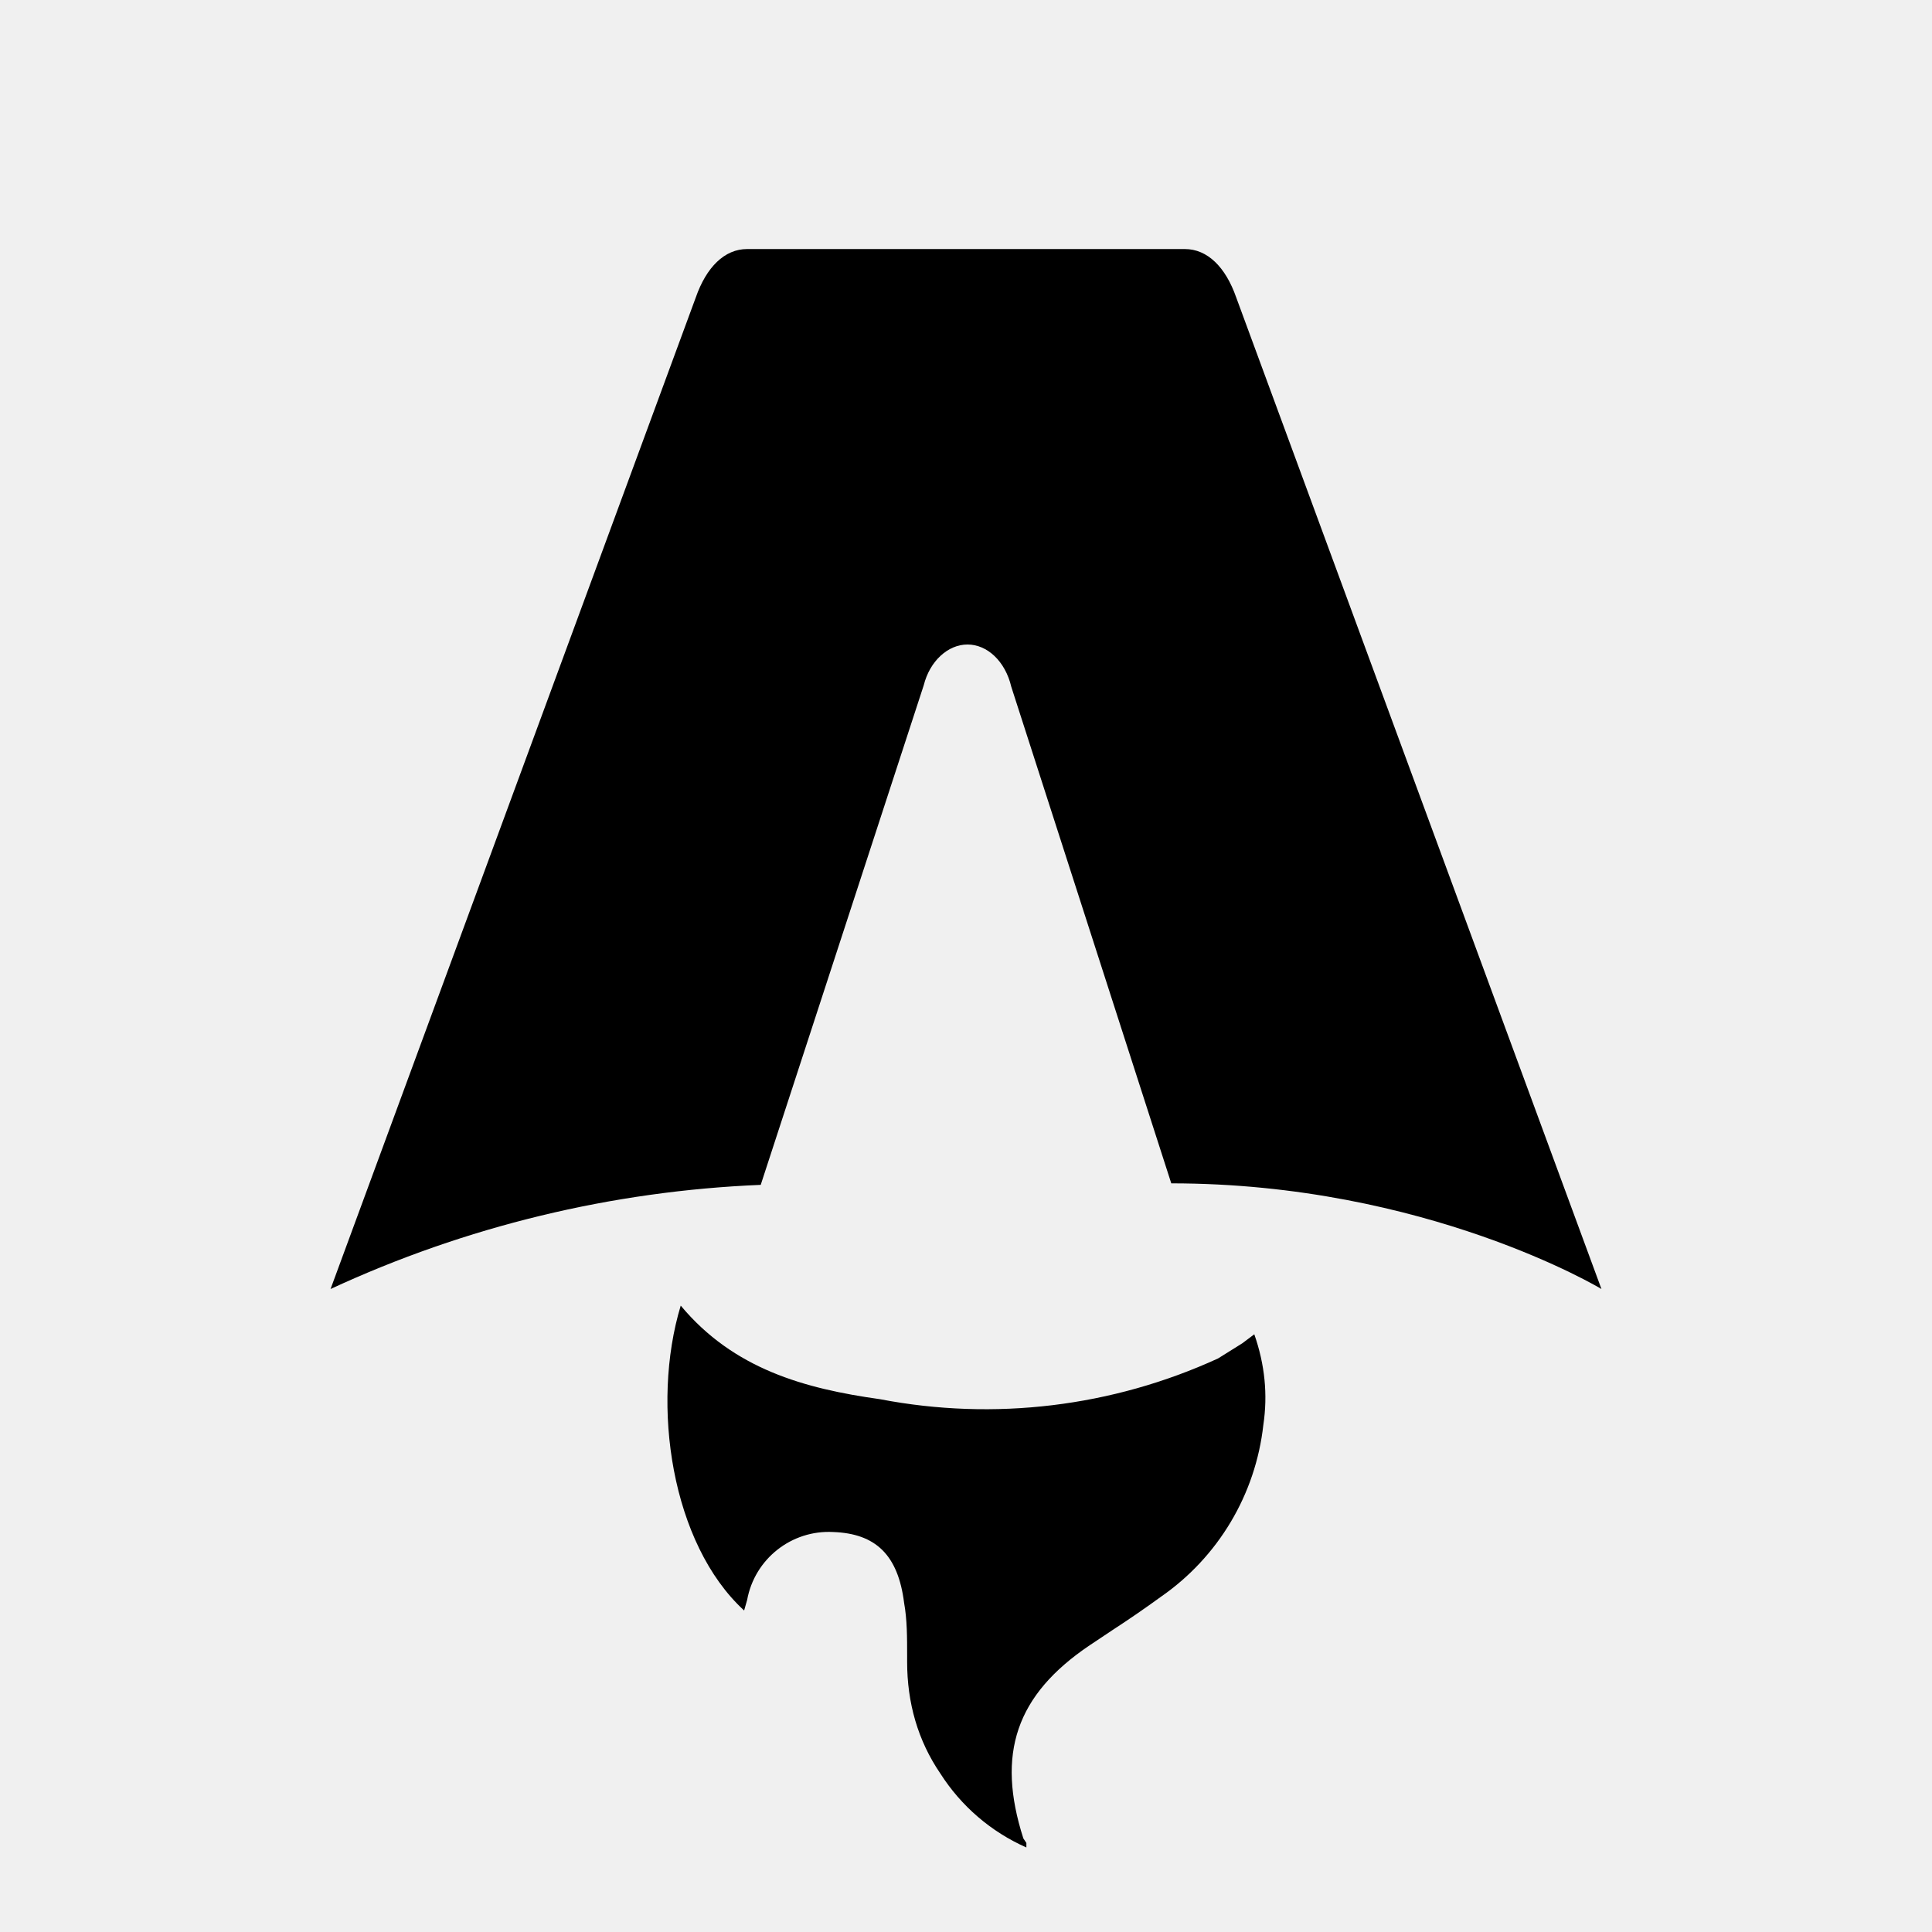
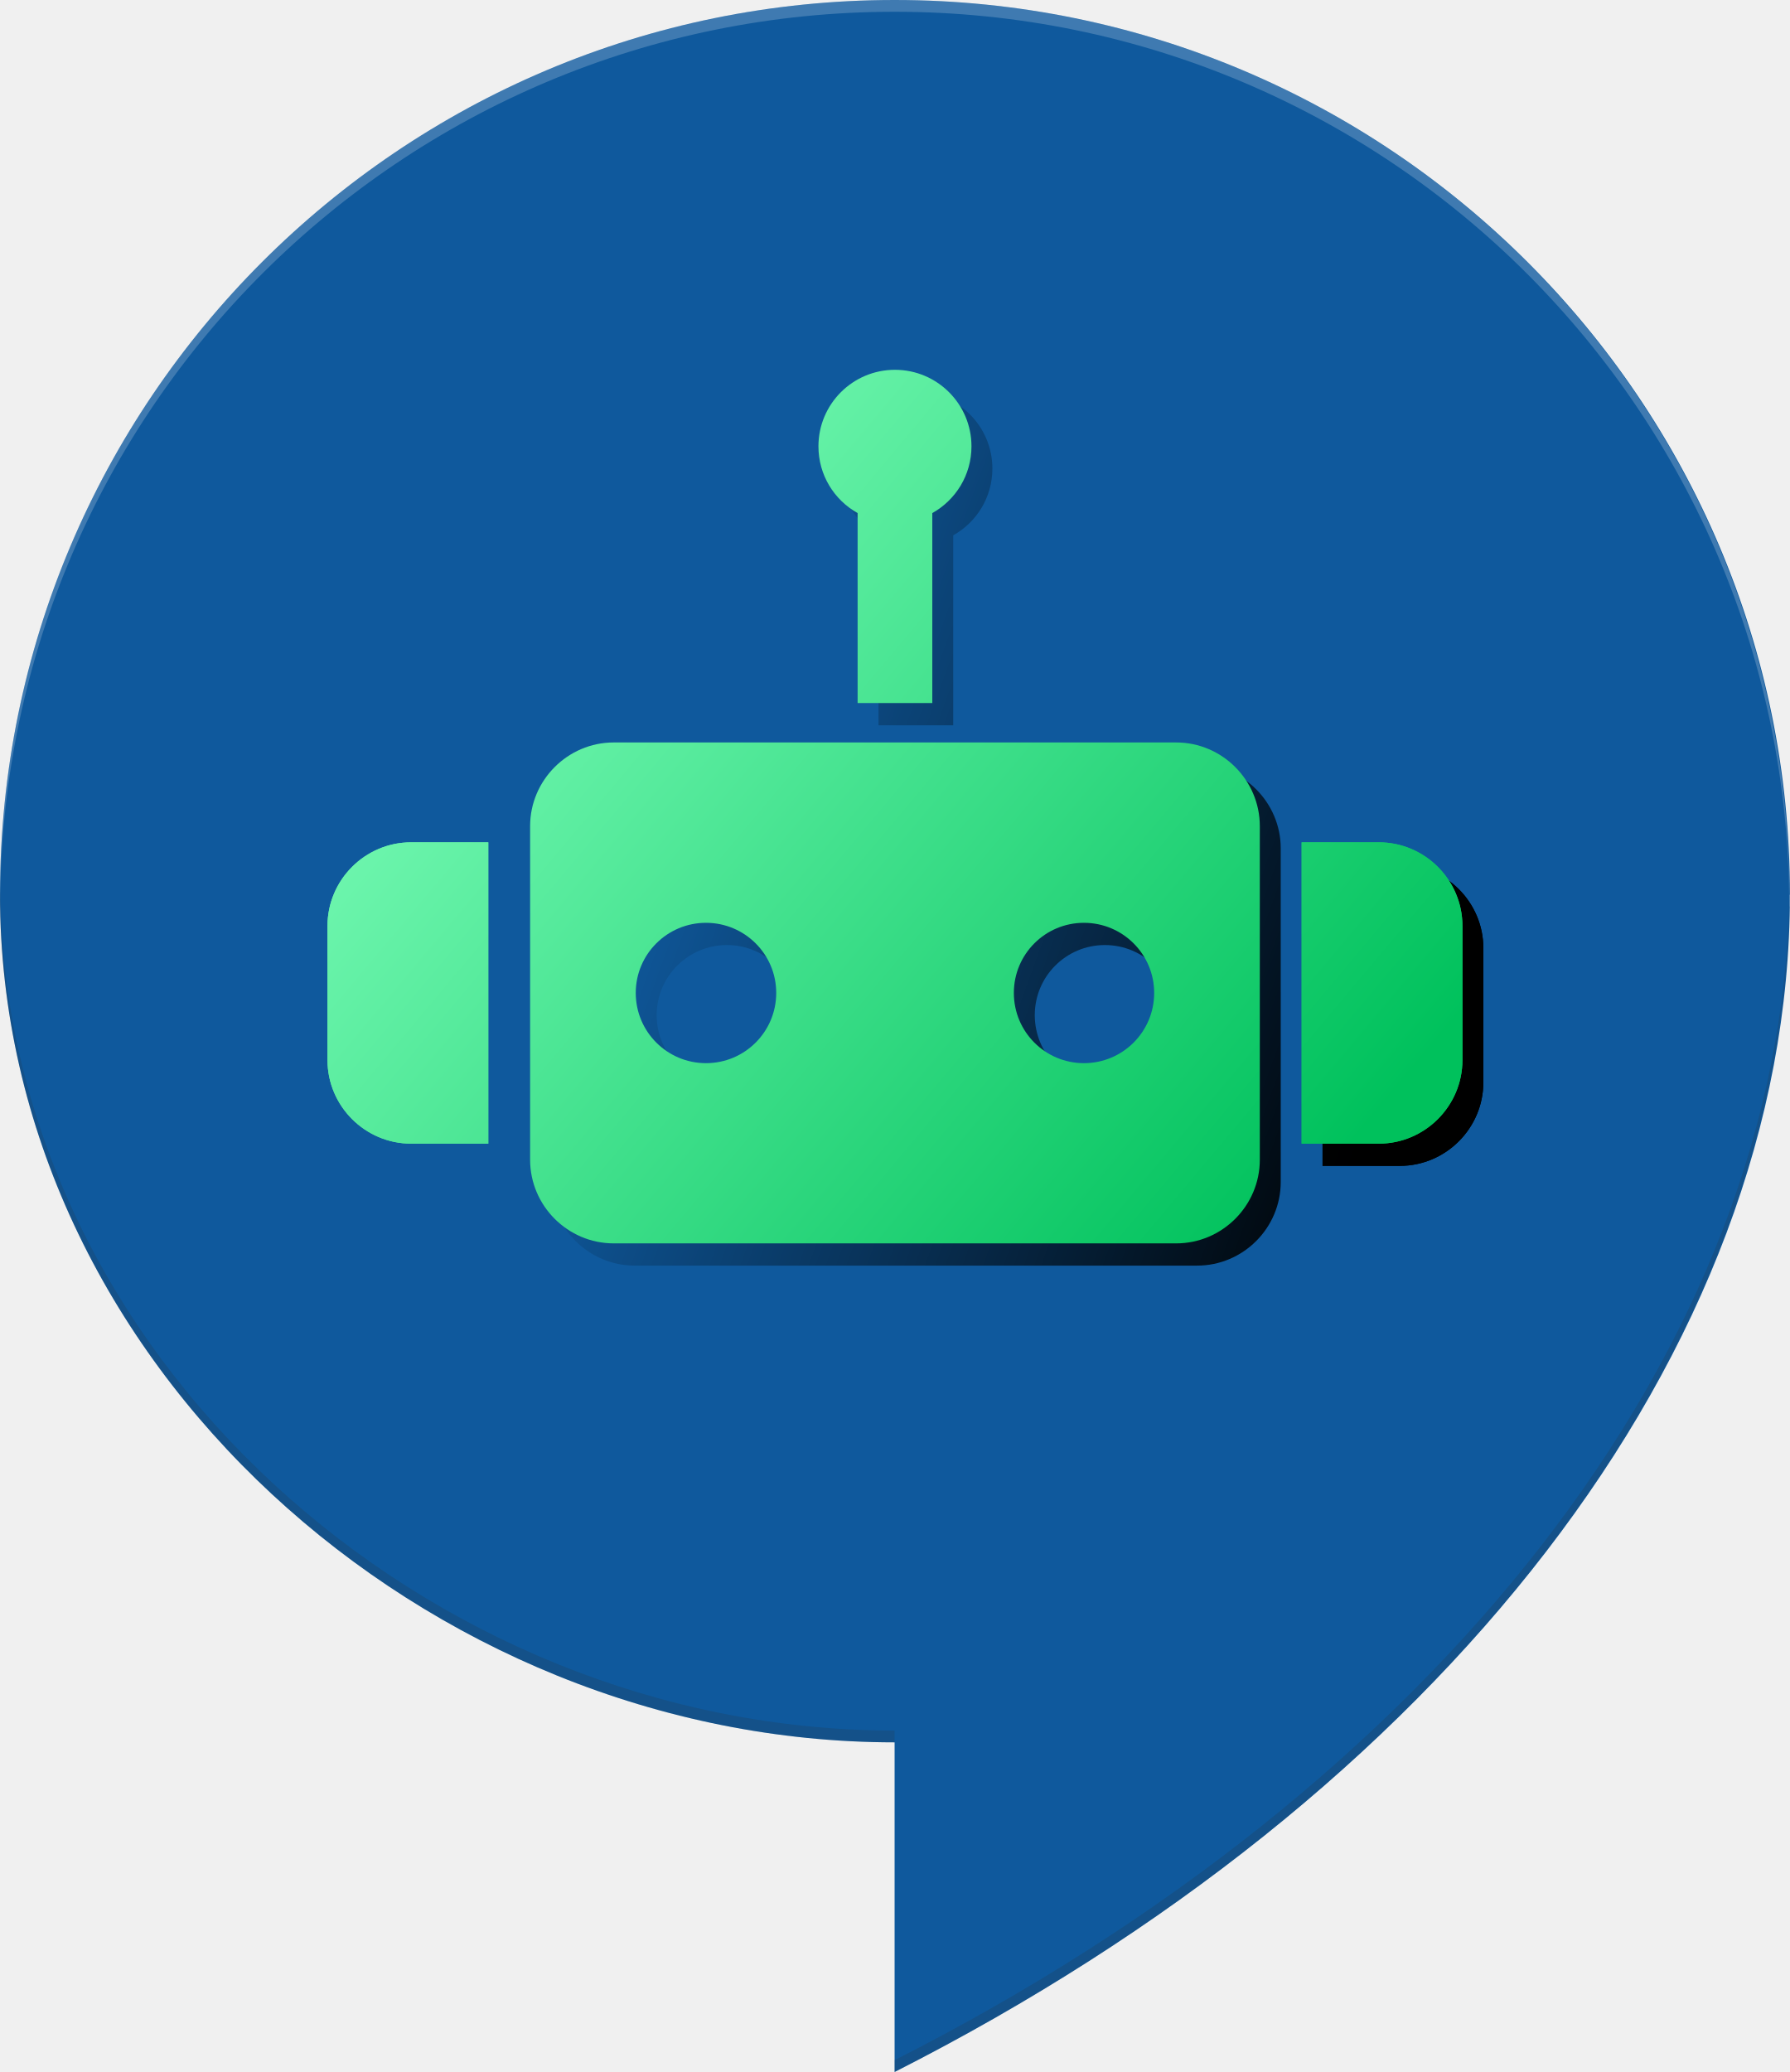
- <svg xmlns="http://www.w3.org/2000/svg" fill="none" viewBox="0 0 128 128">
-   <path d="M50.4 78.5a75.1 75.1 0 0 0-28.5 6.9l24.2-65.7c.7-2 1.9-3.2 3.4-3.2h29c1.5 0 2.7 1.2 3.4 3.2l24.2 65.7s-11.6-7-28.5-7L67 45.5c-.4-1.7-1.6-2.8-2.9-2.8-1.3 0-2.5 1.1-2.9 2.7L50.4 78.5Zm-1.1 28.2Zm-4.2-20.2c-2 6.6-.6 15.8 4.2 20.2a17.5 17.5 0 0 1 .2-.7 5.5 5.5 0 0 1 5.7-4.5c2.8.1 4.3 1.5 4.7 4.7.2 1.1.2 2.3.2 3.5v.4c0 2.7.7 5.2 2.2 7.4a13 13 0 0 0 5.7 4.9v-.3l-.2-.3c-1.8-5.6-.5-9.5 4.4-12.8l1.5-1a73 73 0 0 0 3.2-2.2 16 16 0 0 0 6.8-11.4c.3-2 .1-4-.6-6l-.8.6-1.6 1a37 37 0 0 1-22.4 2.7c-5-.7-9.7-2-13.2-6.2Z" />
-   <style>
-         path { fill: #000; }
-         @media (prefers-color-scheme: dark) {
-             path { fill: #FFF; }
-         }
-     </style>
+ <svg xmlns="http://www.w3.org/2000/svg" xmlns:xlink="http://www.w3.org/1999/xlink" viewBox="0 0 2737.9 3169" version="1.1" id="svg8" xml:space="preserve">
+   <defs id="defs8">
+     <linearGradient id="linearGradient86">
+       <stop style="stop-color:#000000;stop-opacity:1;" offset="0" id="stop86" />
+       <stop style="stop-color:#000000;stop-opacity:0;" offset="0.722" id="stop87" />
+     </linearGradient>
+     <linearGradient id="linearGradient10">
+       <stop style="stop-color:#81ffbc;stop-opacity:1;" offset="0" id="stop10" />
+       <stop style="stop-color:#00c15c;stop-opacity:1;" offset="1" id="stop11" />
+     </linearGradient>
+     <linearGradient xlink:href="#linearGradient10" id="linearGradient11-1" x1="18.807" y1="22.407" x2="81.193" y2="74.756" gradientUnits="userSpaceOnUse" />
+     <linearGradient xlink:href="#linearGradient10" id="linearGradient59" gradientUnits="userSpaceOnUse" x1="18.807" y1="22.407" x2="81.193" y2="74.756" />
+     <linearGradient xlink:href="#linearGradient10" id="linearGradient60" gradientUnits="userSpaceOnUse" x1="18.807" y1="22.407" x2="81.193" y2="74.756" />
+     <linearGradient xlink:href="#linearGradient10" id="linearGradient61" gradientUnits="userSpaceOnUse" x1="18.807" y1="22.407" x2="81.193" y2="74.756" />
+     <linearGradient xlink:href="#linearGradient10" id="linearGradient62" gradientUnits="userSpaceOnUse" x1="18.807" y1="22.407" x2="81.193" y2="74.756" />
+     <linearGradient xlink:href="#linearGradient10" id="linearGradient63" gradientUnits="userSpaceOnUse" x1="18.807" y1="22.407" x2="81.193" y2="74.756" />
+     <linearGradient xlink:href="#linearGradient10" id="linearGradient64" gradientUnits="userSpaceOnUse" x1="18.807" y1="22.407" x2="81.193" y2="74.756" />
+     <linearGradient xlink:href="#linearGradient10" id="linearGradient65" gradientUnits="userSpaceOnUse" x1="18.807" y1="22.407" x2="81.193" y2="74.756" />
+     <linearGradient xlink:href="#linearGradient10" id="linearGradient66" gradientUnits="userSpaceOnUse" x1="18.807" y1="22.407" x2="81.193" y2="74.756" />
+     <linearGradient xlink:href="#linearGradient10" id="linearGradient67" gradientUnits="userSpaceOnUse" x1="18.807" y1="22.407" x2="81.193" y2="74.756" />
+     <linearGradient xlink:href="#linearGradient86" id="linearGradient87" x1="88.264" y1="62.509" x2="11.736" y2="34.654" gradientUnits="userSpaceOnUse" />
+     <linearGradient xlink:href="#linearGradient86" id="linearGradient88" gradientUnits="userSpaceOnUse" x1="88.264" y1="62.509" x2="11.736" y2="34.654" />
+     <linearGradient xlink:href="#linearGradient86" id="linearGradient89" gradientUnits="userSpaceOnUse" x1="88.264" y1="62.509" x2="11.736" y2="34.654" />
+     <linearGradient xlink:href="#linearGradient86" id="linearGradient90" gradientUnits="userSpaceOnUse" x1="88.264" y1="62.509" x2="11.736" y2="34.654" />
+     <linearGradient xlink:href="#linearGradient86" id="linearGradient91" gradientUnits="userSpaceOnUse" x1="88.264" y1="62.509" x2="11.736" y2="34.654" />
+     <linearGradient xlink:href="#linearGradient86" id="linearGradient92" gradientUnits="userSpaceOnUse" x1="88.264" y1="62.509" x2="11.736" y2="34.654" />
+     <linearGradient xlink:href="#linearGradient86" id="linearGradient93" gradientUnits="userSpaceOnUse" x1="88.264" y1="62.509" x2="11.736" y2="34.654" />
+     <linearGradient xlink:href="#linearGradient86" id="linearGradient94" gradientUnits="userSpaceOnUse" x1="88.264" y1="62.509" x2="11.736" y2="34.654" />
+     <linearGradient xlink:href="#linearGradient86" id="linearGradient95" gradientUnits="userSpaceOnUse" x1="88.264" y1="62.509" x2="11.736" y2="34.654" />
+     <linearGradient xlink:href="#linearGradient86" id="linearGradient96" gradientUnits="userSpaceOnUse" x1="88.264" y1="62.509" x2="11.736" y2="34.654" />
+   </defs>
+   <path fill="#0F9D58" d="M2737.9,1368.4C2737.9,612.7,2124.1,0,1368.4,0S0,612.7,0,1368.4c0,715.9,652.5,1296.4,1368.4,1296.4V3169 C2199.9,2747.3,2737.9,2068.7,2737.9,1368.4z" id="path1" style="fill:#0f599d;fill-opacity:1" />
+   <linearGradient id="a" gradientUnits="userSpaceOnUse" x1="1385.269" y1="1856.731" x2="2323.13" y2="918.87" gradientTransform="matrix(1 0 0 -1 0 3170)">
+     <stop offset="0" stop-color="#263238" id="stop1" />
+     <stop offset="1" stop-opacity="0" id="stop2" />
+   </linearGradient>
+   <g id="g8" style="display:none">
+     <path opacity="0.2" fill="url(#a)" d="M 2052.6,1008.3 1656.5,1404.4 1260.4,1008.3 684.2,1584.5 1919,2819.3 C 2334.6,2491 2616,2086.9 2706.3,1662 Z" id="path2" />
+     <path fill="#eeeeee" d="m 1476.5,1008.3 v 576.2 h 324.1 v 324.1 c 141.3,0 252.1,-180.1 252.1,-360.1 v -540.2 z" id="path3" />
+     <path fill="#eeeeee" d="m 684.2,1008.3 v 576.2 h 324.1 v 324.1 c 141.3,0 252.1,-180.1 252.1,-360.1 v -540.2 z" id="path4" />
+     <path opacity="0.4" fill="#ffffff" d="m 684.2,1008.3 h 576.2 v 18 H 684.2 Z m 792.3,0 h 576.2 v 18 h -576.2 z" id="path5" />
+     <path opacity="0.2" fill="#263238" d="m 1800.6,1908.6 v 18 c 141.3,0 252.1,-180.1 252.1,-360.1 v -18 c -0.1,180 -110.8,360.1 -252.1,360.1 z m 0,-324.1 h -324.1 v 18 h 324.1 z m -792.3,324.1 17.1,17.1 c 133.1,-13.7 235,-186.5 235,-359.2 v -18 c 0,180 -110.7,360.1 -252.1,360.1 z m 0,-324.1 H 684.2 v 18 h 324.1 z" id="path6" />
+   </g>
+   <path opacity=".2" fill="#FFF" d="M1368.4,18c755.7,0,1368.4,612.7,1368.4,1368.4h0.7 c0-5.9,0.4-12.1,0.4-18h-1.1C2736.8,612.7,2124.1,0,1368.4,0S0,612.7,0,1368.4c0,2.9,0.2,5.6,0.2,8.5C5.4,625.5,615.8,18,1368.4,18 z" id="path7" />
+   <path opacity=".2" fill="#263238" d="M1368.4,2664.8v-18C655.2,2646.8,5.4,2071,0.2,1358.9 c0,3.2-0.2,6.3-0.2,9.5C0,2084.3,652.5,2664.8,1368.4,2664.8z M2736.8,1368.4c-9.2,693.8-544.1,1364.5-1368.4,1782.5v18 C2199.9,2747.3,2736.8,2068.7,2736.8,1368.4z" id="path8" />
+   <g style="display:inline;fill:url(#linearGradient87)" id="g9" transform="matrix(21.31698,0,0,21.31698,335.1009,232.021)">
+     <g id="g1" style="fill:url(#linearGradient89);fill-opacity:1">
+       <path d="M 70.18,43.98 H 29.82 c -3.3,0 -6,2.71 -6,6 v 23.94 c 0,3.3 2.7,6 6,6 h 40.36 c 3.301,0 6,-2.7 6,-6 V 49.98 c 0,-3.29 -2.7,-6 -6,-6 z M 36.44,66.99 c -2.78,0 -5.04,-2.25 -5.04,-5.04 0,-2.78 2.26,-5.03 5.04,-5.03 2.78,0 5.04,2.25 5.04,5.03 0,2.79 -2.26,5.04 -5.04,5.04 z m 27.12,0 c -2.779,0 -5.029,-2.25 -5.029,-5.04 0,-2.78 2.25,-5.03 5.029,-5.03 2.78,0 5.04,2.25 5.04,5.03 0,2.79 -2.26,5.04 -5.04,5.04 z" id="path1-4" style="fill:url(#linearGradient88);fill-opacity:1" />
+     </g>
+     <path d="m 55.49,22.733 c 0,2.06 -1.13,3.85 -2.811,4.79 v 13.63 H 47.32 v -13.63 c -1.681,-0.94 -2.811,-2.73 -2.811,-4.79 0,-3.03 2.46,-5.49 5.49,-5.49 3.03,0 5.491,2.46 5.491,5.49 z" id="path2-8" style="display:inline;fill:url(#linearGradient90);fill-opacity:1" />
+     <g id="g4" style="display:inline;fill:url(#linearGradient93);fill-opacity:1">
+       <path d="m 20.82,51.145 v 21.62 h -5.54 c -3.3,0 -6,-2.699 -6,-6 v -9.62 c 0,-3.299 2.7,-6 6,-6 z" id="path3-8" style="fill:url(#linearGradient91);fill-opacity:1" />
+       <path d="m 20.82,51.145 v 21.62 h -5.54 c -3.3,0 -6,-2.699 -6,-6 v -9.62 c 0,-3.299 2.7,-6 6,-6 z" id="path4-2" style="fill:url(#linearGradient92);fill-opacity:1" />
+     </g>
+     <g id="g6" style="display:inline;fill:url(#linearGradient96);fill-opacity:1">
+       <path d="m 90.72,57.145 v 9.62 c 0,3.301 -2.7,6 -6,6 h -5.54 v -21.62 h 5.54 c 3.3,0 6,2.701 6,6 z" id="path5-4" style="fill:url(#linearGradient94);fill-opacity:1" />
+       <path d="m 90.72,57.145 v 9.62 c 0,3.301 -2.7,6 -6,6 h -5.54 v -21.62 h 5.54 c 3.3,0 6,2.701 6,6 z" id="path6-5" style="fill:url(#linearGradient95);fill-opacity:1" />
+     </g>
+   </g>
+   <g style="display:inline;fill:url(#linearGradient11-1);fill-opacity:1" id="g9-6" transform="matrix(21.31698,0,0,21.31698,303.1009,198.021)">
+     <g id="g1-1" style="fill:url(#linearGradient60);fill-opacity:1">
+       <path d="M 70.18,43.98 H 29.82 c -3.3,0 -6,2.71 -6,6 v 23.94 c 0,3.3 2.7,6 6,6 h 40.36 c 3.301,0 6,-2.7 6,-6 V 49.98 c 0,-3.29 -2.7,-6 -6,-6 z M 36.44,66.99 c -2.78,0 -5.04,-2.25 -5.04,-5.04 0,-2.78 2.26,-5.03 5.04,-5.03 2.78,0 5.04,2.25 5.04,5.03 0,2.79 -2.26,5.04 -5.04,5.04 z m 27.12,0 c -2.779,0 -5.029,-2.25 -5.029,-5.04 0,-2.78 2.25,-5.03 5.029,-5.03 2.78,0 5.04,2.25 5.04,5.03 0,2.79 -2.26,5.04 -5.04,5.04 z" id="path1-4-8" style="fill:url(#linearGradient59);fill-opacity:1" />
+     </g>
+     <path d="m 55.49,22.733 c 0,2.06 -1.13,3.85 -2.811,4.79 v 13.63 H 47.32 v -13.63 c -1.681,-0.94 -2.811,-2.73 -2.811,-4.79 0,-3.03 2.46,-5.49 5.49,-5.49 3.03,0 5.491,2.46 5.491,5.49 z" id="path2-8-9" style="display:inline;fill:url(#linearGradient61);fill-opacity:1" />
+     <g id="g4-2" style="display:inline;fill:url(#linearGradient64);fill-opacity:1">
+       <path d="m 20.82,51.145 v 21.62 h -5.54 c -3.3,0 -6,-2.699 -6,-6 v -9.62 c 0,-3.299 2.7,-6 6,-6 z" id="path3-8-7" style="fill:url(#linearGradient62);fill-opacity:1" />
+       <path d="m 20.82,51.145 v 21.62 h -5.54 c -3.3,0 -6,-2.699 -6,-6 v -9.62 c 0,-3.299 2.7,-6 6,-6 z" id="path4-2-9" style="fill:url(#linearGradient63);fill-opacity:1" />
+     </g>
+     <g id="g6-5" style="display:inline;fill:url(#linearGradient67);fill-opacity:1">
+       <path d="m 90.72,57.145 v 9.62 c 0,3.301 -2.7,6 -6,6 h -5.54 v -21.62 h 5.54 c 3.3,0 6,2.701 6,6 z" id="path5-4-4" style="fill:url(#linearGradient65);fill-opacity:1" />
+       <path d="m 90.72,57.145 v 9.62 c 0,3.301 -2.7,6 -6,6 h -5.54 v -21.62 h 5.54 c 3.3,0 6,2.701 6,6 z" id="path6-5-3" style="fill:url(#linearGradient66);fill-opacity:1" />
+     </g>
+   </g>
</svg>
